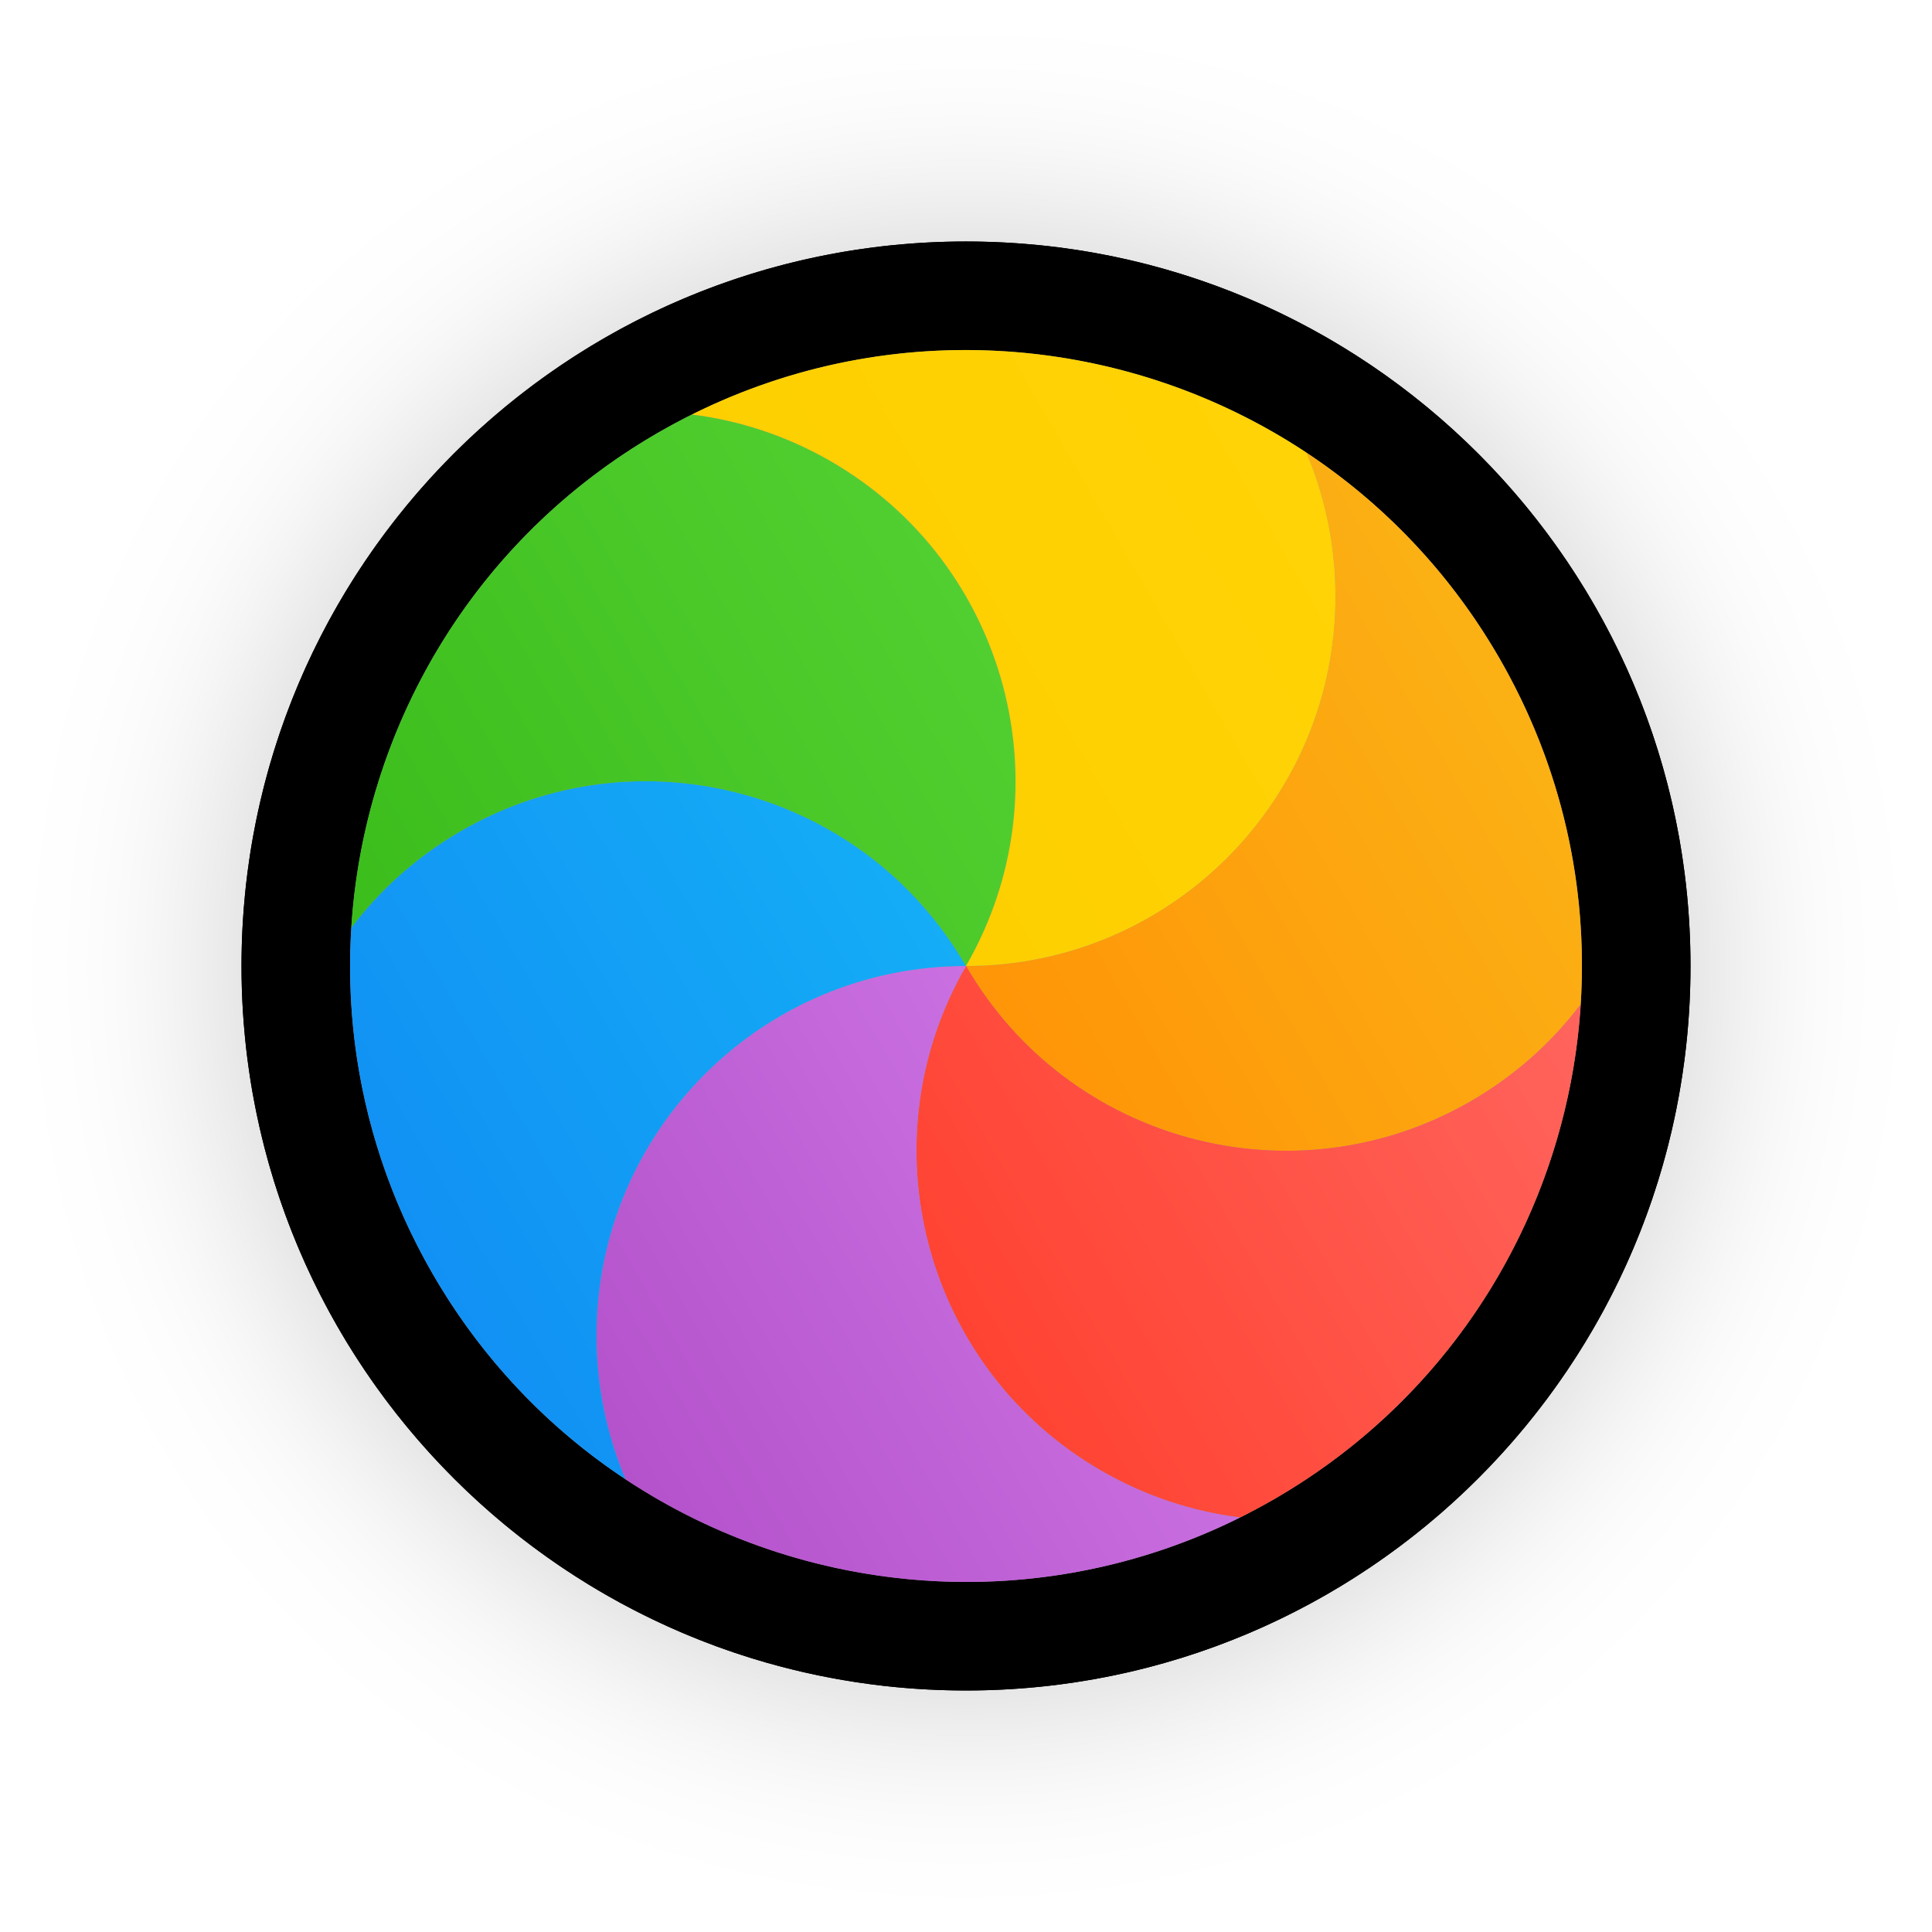
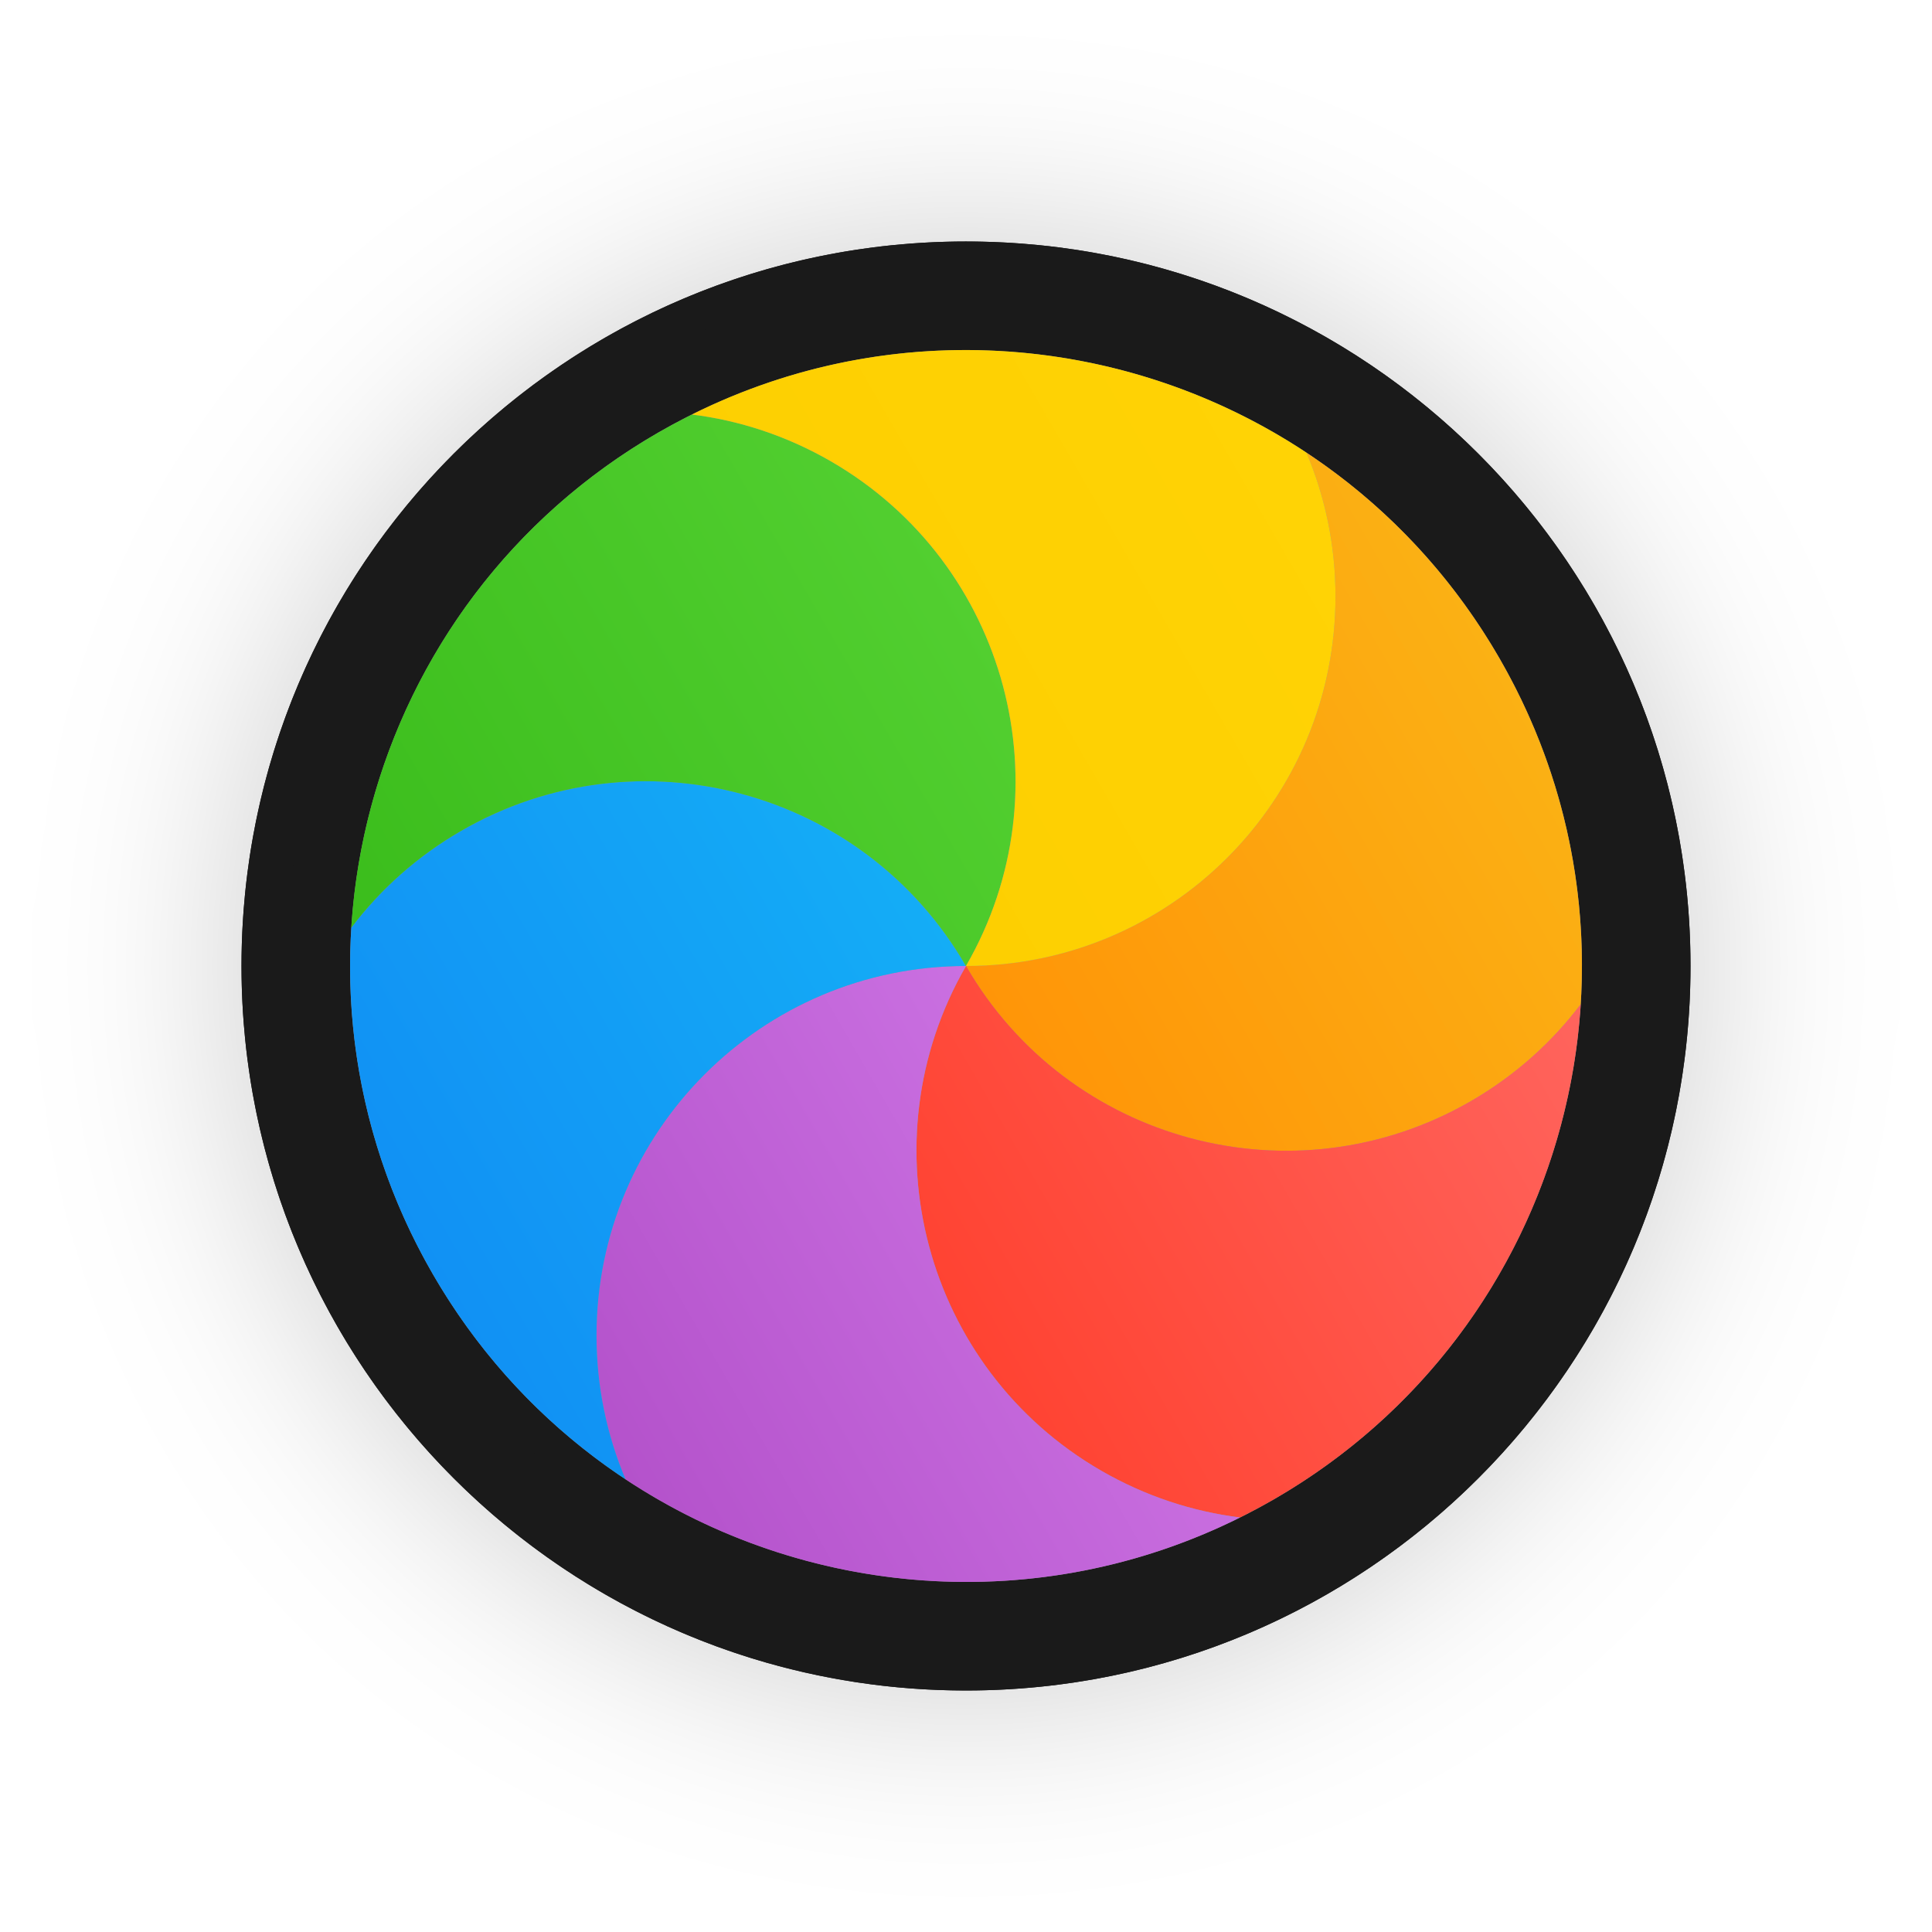
<svg xmlns="http://www.w3.org/2000/svg" height="24" viewBox="0 0 24 24" width="24">
  <filter id="a" color-interpolation-filters="sRGB" height="1.336" width="1.336" x="-.168" y="-.168">
    <feGaussianBlur stdDeviation="1.54" />
  </filter>
  <linearGradient id="b" gradientTransform="matrix(1.028313 0 0 .9836115 -1.5249 .32507)" gradientUnits="userSpaceOnUse" x1="17.871" x2="17.871" y1="7.669" y2="17.893">
    <stop offset="0" stop-color="#fbb114" />
    <stop offset="1" stop-color="#ff9508" />
  </linearGradient>
  <linearGradient id="c" gradientTransform="matrix(.944652 0 0 1.070723 -1.5249 .32507)" gradientUnits="userSpaceOnUse" x1="23.954" x2="23.954" y1="8.61" y2="19.256">
    <stop offset="0" stop-color="#ff645d" />
    <stop offset="1" stop-color="#ff4332" />
  </linearGradient>
  <linearGradient id="d" gradientTransform="matrix(1.103708 0 0 .9164209 -1.5249 .32507)" gradientUnits="userSpaceOnUse" x1="20.127" x2="20.127" y1="19.205" y2="29.033">
    <stop offset="0" stop-color="#ca70e1" />
    <stop offset="1" stop-color="#b452cb" />
  </linearGradient>
  <linearGradient id="e" gradientTransform="matrix(1.028313 0 0 .9836116 -1.5249 .32507)" gradientUnits="userSpaceOnUse" x1="16.36" x2="16.36" y1="17.893" y2="28.118">
    <stop offset="0" stop-color="#14adf6" />
    <stop offset="1" stop-color="#1191f4" />
  </linearGradient>
  <linearGradient id="f" gradientTransform="matrix(.944652 0 0 1.070723 -1.5249 .32507)" gradientUnits="userSpaceOnUse" x1="13.308" x2="13.308" y1="13.619" y2="24.265">
    <stop offset="0" stop-color="#52cf30" />
    <stop offset="1" stop-color="#3bbd1c" />
  </linearGradient>
  <linearGradient id="g" gradientTransform="matrix(1.103708 0 0 .9164209 -1.5249 .32507)" gradientUnits="userSpaceOnUse" x1="11.766" x2="11.766" y1="9.377" y2="19.205">
    <stop offset="0" stop-color="#ffd305" />
    <stop offset="1" stop-color="#fdcf01" />
  </linearGradient>
  <g fill-rule="evenodd">
    <g filter="url(#a)" opacity=".2" transform="matrix(.8181815 0 0 .8181815 -283.3005 -654.2592)">
      <circle cx="360.923" cy="814.317" r="11" />
      <path d="m367.005 805.15c.333.789.518 1.656.518 2.567 0 3.645-2.955 6.6-6.6 6.6 1.823-3.157.741-7.193-2.416-9.016-.789-.456-1.633-.73-2.484-.835 1.475-.735 3.139-1.149 4.9-1.149 2.249 0 4.34.675 6.082 1.833z" />
      <path d="m371.902 815.002c-.516.683-1.175 1.276-1.963 1.731-3.157 1.823-7.193.741-9.016-2.416 3.645 0 6.6-2.955 6.6-6.6 0-.91-.184-1.778-.518-2.567 2.964 1.971 4.918 5.341 4.918 9.167 0 .23-.007.459-.021.685z" />
      <path d="m365.823 824.168c-.851-.106-1.695-.38-2.484-.835-3.157-1.823-4.238-5.859-2.416-9.016 1.823 3.157 5.859 4.238 9.016 2.416.788-.455 1.447-1.048 1.963-1.731-.247 4.022-2.656 7.46-6.079 9.166z" />
      <path d="m354.841 823.484c-.333-.789-.518-1.656-.518-2.567 0-3.645 2.955-6.6 6.6-6.6-1.823 3.157-.741 7.193 2.416 9.016.789.456 1.633.73 2.484.835-1.475.735-3.139 1.149-4.9 1.149-2.249 0-4.34-.675-6.082-1.833z" />
      <path d="m349.944 813.632c.516-.683 1.175-1.276 1.963-1.731 3.157-1.823 7.193-.741 9.016 2.416-3.645 0-6.6 2.955-6.6 6.6 0 .91.184 1.778.518 2.567-2.964-1.971-4.918-5.341-4.918-9.167 0-.23.007-.459.021-.685z" />
      <path d="m356.023 804.466c.851.106 1.695.38 2.484.835 3.157 1.823 4.238 5.859 2.416 9.016-1.823-3.157-5.859-4.238-9.016-2.416-.788.455-1.447 1.048-1.963 1.731.247-4.022 2.656-7.46 6.079-9.166z" />
    </g>
-     <g transform="matrix(.8181815 0 0 .8181815 -283.3005 -654.2592)">
+     <g fill="#1a1a1a" transform="matrix(.8181815 0 0 .8181815 -283.3005 -654.2592)">
      <circle cx="360.923" cy="814.317" r="11" />
      <path d="m367.005 805.15c.333.789.518 1.656.518 2.567 0 3.645-2.955 6.6-6.6 6.6 1.823-3.157.741-7.193-2.416-9.016-.789-.456-1.633-.73-2.484-.835 1.475-.735 3.139-1.149 4.9-1.149 2.249 0 4.34.675 6.082 1.833z" />
      <path d="m371.902 815.002c-.516.683-1.175 1.276-1.963 1.731-3.157 1.823-7.193.741-9.016-2.416 3.645 0 6.6-2.955 6.6-6.6 0-.91-.184-1.778-.518-2.567 2.964 1.971 4.918 5.341 4.918 9.167 0 .23-.007.459-.021.685z" />
      <path d="m365.823 824.168c-.851-.106-1.695-.38-2.484-.835-3.157-1.823-4.238-5.859-2.416-9.016 1.823 3.157 5.859 4.238 9.016 2.416.788-.455 1.447-1.048 1.963-1.731-.247 4.022-2.656 7.46-6.079 9.166z" />
      <path d="m354.841 823.484c-.333-.789-.518-1.656-.518-2.567 0-3.645 2.955-6.6 6.6-6.6-1.823 3.157-.741 7.193 2.416 9.016.789.456 1.633.73 2.484.835-1.475.735-3.139 1.149-4.9 1.149-2.249 0-4.34-.675-6.082-1.833z" />
      <path d="m349.944 813.632c.516-.683 1.175-1.276 1.963-1.731 3.157-1.823 7.193-.741 9.016 2.416-3.645 0-6.6 2.955-6.6 6.6 0 .91.184 1.778.518 2.567-2.964-1.971-4.918-5.341-4.918-9.167 0-.23.007-.459.021-.685z" />
      <path d="m356.023 804.466c.851.106 1.695.38 2.484.835 3.157 1.823 4.238 5.859 2.416 9.016-1.823-3.157-5.859-4.238-9.016-2.416-.788.455-1.447 1.048-1.963 1.731.247-4.022 2.656-7.46 6.079-9.166z" />
    </g>
    <g transform="matrix(.9 1.558846 -1.558846 .9 23.68294 -24.40053)">
      <circle cx="14.268" cy="15.732" fill="#959595" r="4.25" stroke-width=".423" />
      <g transform="matrix(.4225851 0 0 .4225851 7.474854 8.157344)">
        <path d="m21.636 9.544c.305.721.473 1.514.473 2.347 0 3.333-2.702 6.034-6.034 6.034 1.666-2.886.677-6.577-2.209-8.243-.722-.417-1.493-.667-2.271-.764 1.349-.672 2.87-1.05 4.48-1.05 2.056 0 3.968.617 5.561 1.676z" fill="url(#b)" />
        <path d="m26.113 18.551c-.472.624-1.074 1.166-1.795 1.582-2.886 1.666-6.577.677-8.243-2.209 3.333 0 6.034-2.702 6.034-6.034 0-.832-.169-1.625-.473-2.347 2.71 1.802 4.496 4.883 4.496 8.381 0 .21-.007.419-.019.626z" fill="url(#c)" />
        <path d="m20.555 26.932c-.778-.097-1.55-.347-2.271-.764-2.886-1.666-3.875-5.357-2.209-8.243 1.666 2.886 5.357 3.875 8.243 2.209.72-.416 1.323-.958 1.795-1.582-.226 3.678-2.428 6.821-5.558 8.38z" fill="url(#d)" />
        <path d="m10.514 26.306c-.305-.721-.473-1.514-.473-2.347 0-3.333 2.702-6.034 6.034-6.034-1.666 2.886-.677 6.577 2.209 8.243.722.417 1.493.667 2.271.764-1.349.672-2.87 1.05-4.48 1.05-2.056 0-3.968-.617-5.561-1.676z" fill="url(#e)" />
        <path d="m6.037 17.299c.472-.624 1.074-1.166 1.795-1.582 2.886-1.666 6.577-.677 8.243 2.209-3.333 0-6.034 2.702-6.034 6.034 0 .832.169 1.625.473 2.347-2.71-1.802-4.496-4.883-4.496-8.381 0-.21.007-.419.019-.626z" fill="url(#f)" />
        <path d="m11.595 8.918c.778.097 1.55.347 2.271.764 2.886 1.666 3.875 5.357 2.209 8.243-1.666-2.886-5.357-3.875-8.243-2.209-.72.416-1.323.958-1.795 1.582.226-3.678 2.428-6.821 5.558-8.38z" fill="url(#g)" />
      </g>
    </g>
  </g>
</svg>
